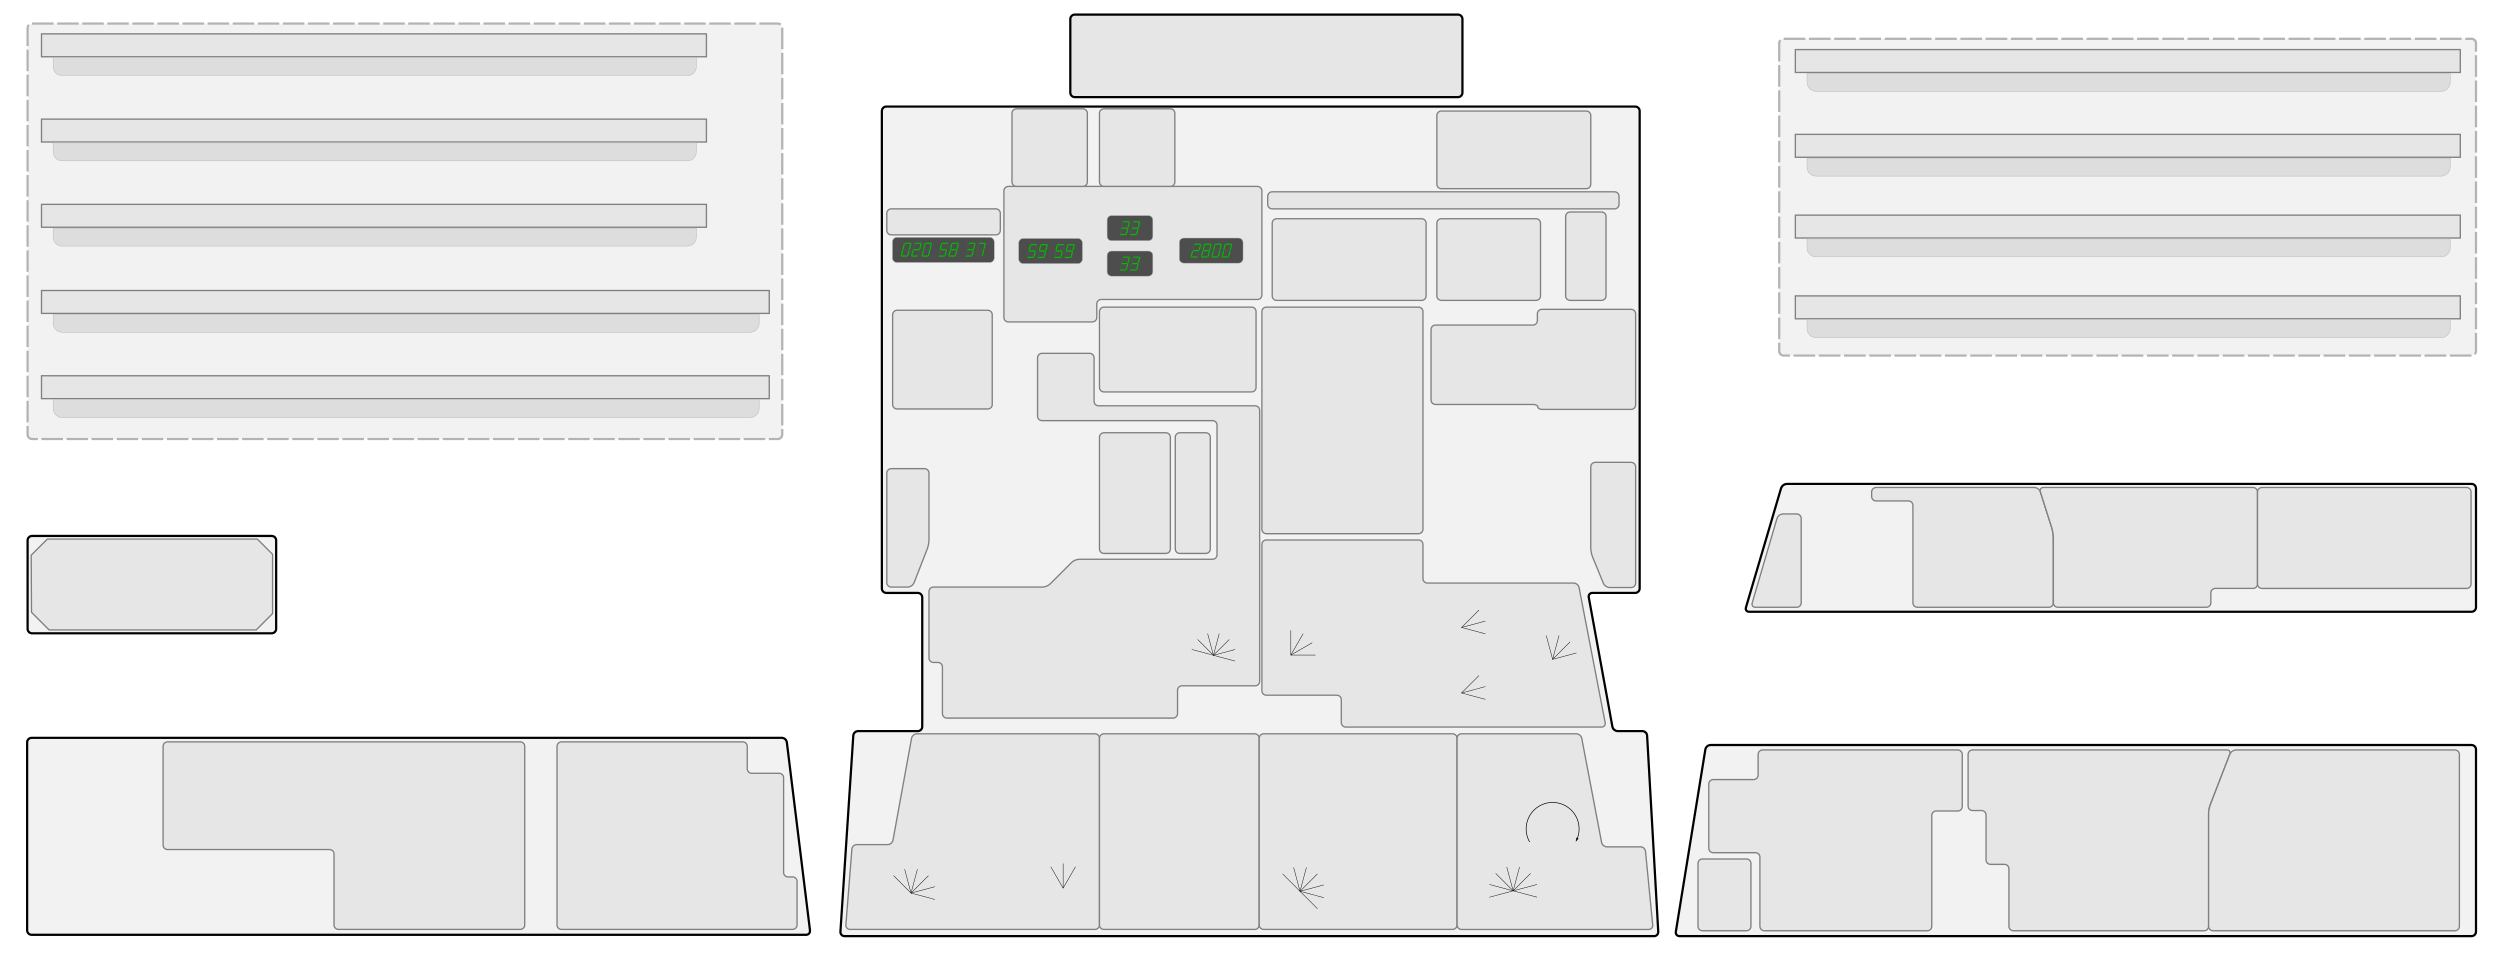
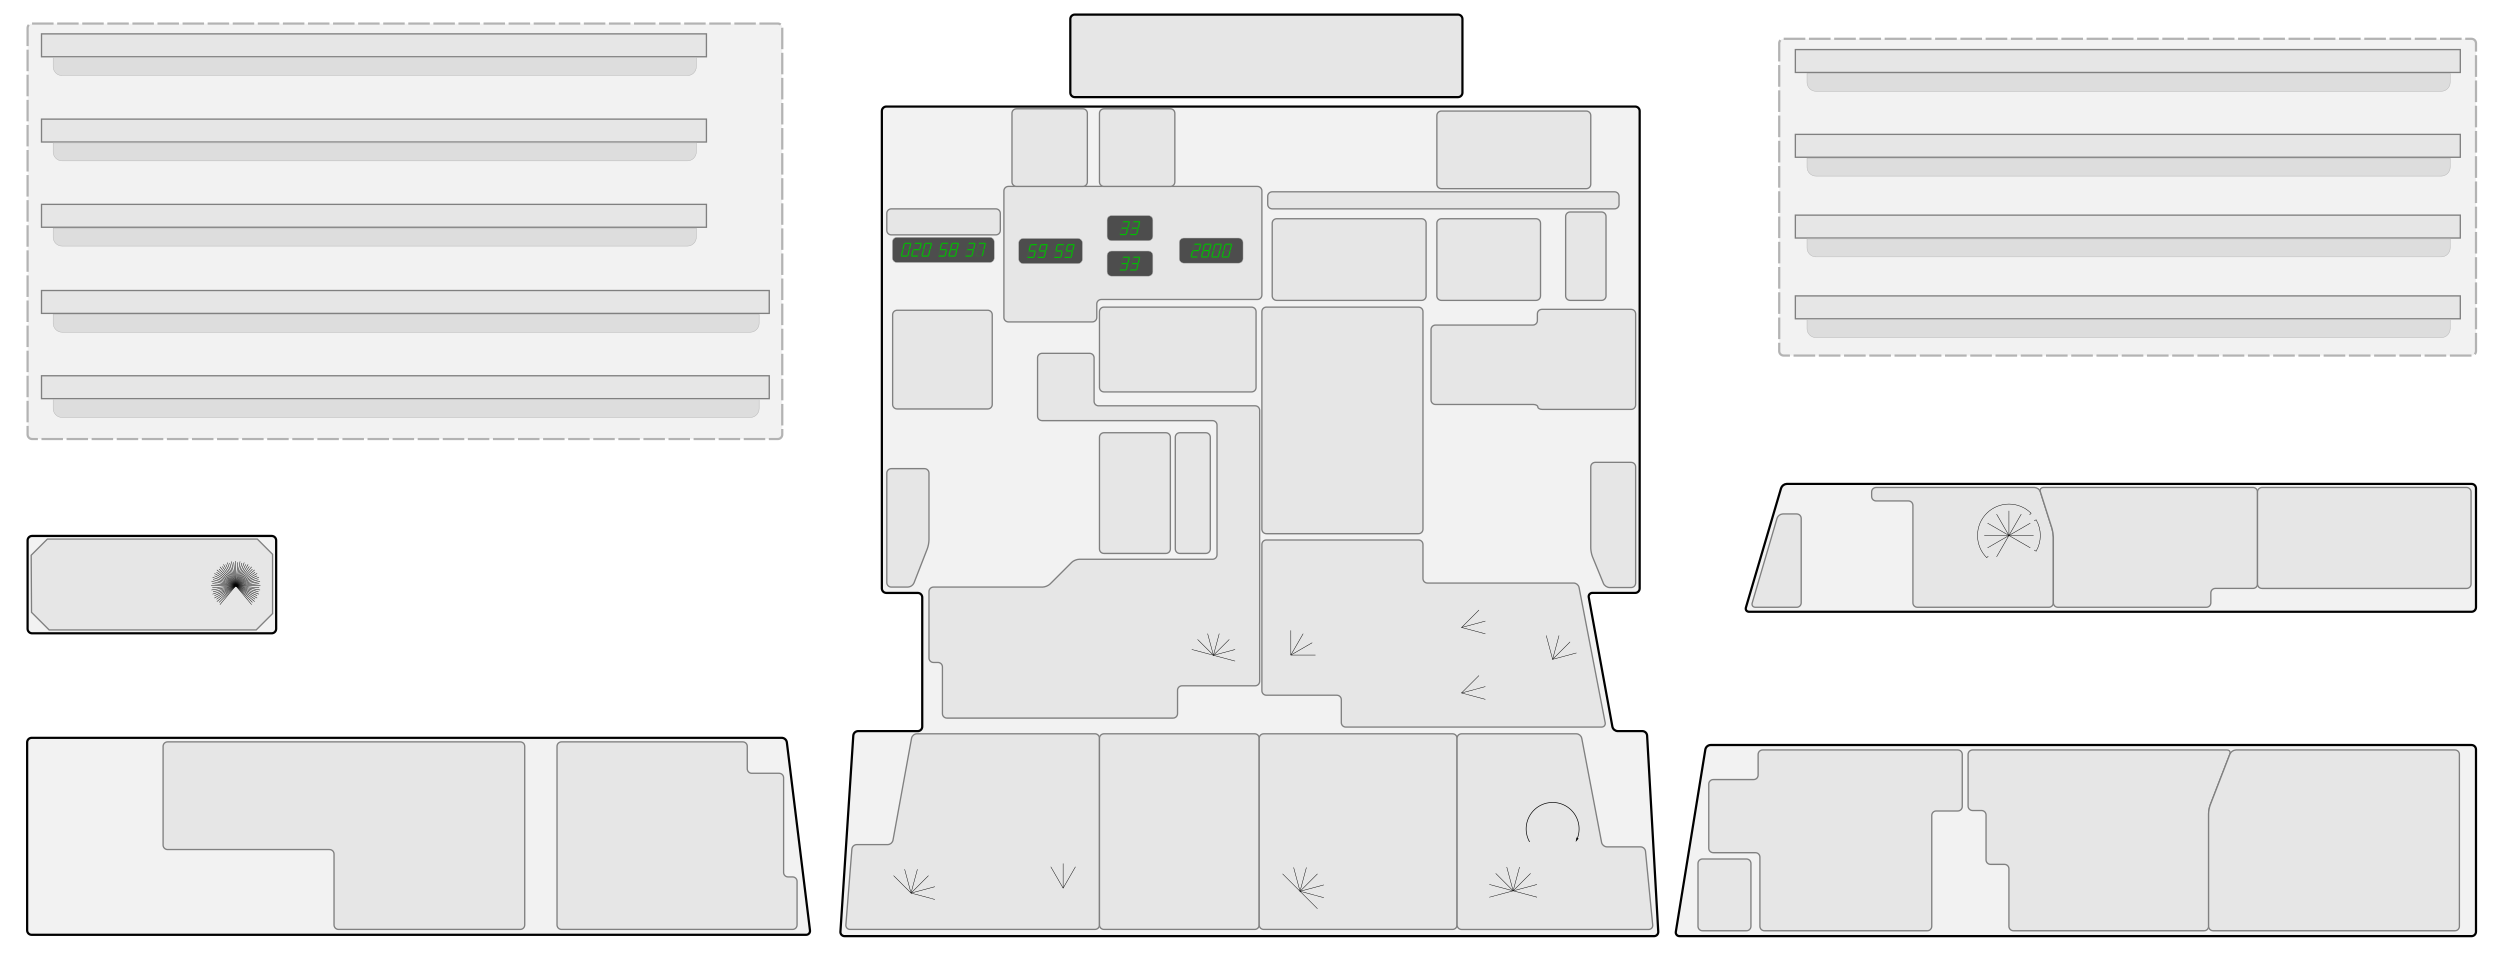
<svg xmlns="http://www.w3.org/2000/svg" viewBox="0 0 5572 2144">
  <defs>
    <style>.cls-1{fill:#f2f2f2;}.cls-10,.cls-11,.cls-12,.cls-2,.cls-3,.cls-5,.cls-7{fill:none;}.cls-10,.cls-2,.cls-3,.cls-8{stroke:#b3b3b3;}.cls-10,.cls-11,.cls-12,.cls-2,.cls-3,.cls-5,.cls-6,.cls-7,.cls-8{stroke-miterlimit:10;}.cls-2,.cls-3,.cls-5{stroke-width:5px;}.cls-2{stroke-dasharray:47.91 7.99;}.cls-3{stroke-dasharray:48.22 8.04;}.cls-4,.cls-6{fill:#e6e6e6;}.cls-11,.cls-12,.cls-5{stroke:#000;}.cls-6,.cls-7{stroke:gray;stroke-width:3px;}.cls-8{fill:#ddd;}.cls-9{fill:#4d4d4d;}.cls-12{stroke-width:1.5px;}.cls-13,.cls-14{fill:#00bf00;}.cls-13{opacity:0.15;}</style>
  </defs>
  <g id="main_panels" data-name="main panels">
    <rect class="cls-1" x="61.5" y="52.5" width="1682" height="926" rx="10" ry="10" />
    <rect class="cls-2" x="61.5" y="52.5" width="1682" height="926" rx="10" ry="10" />
    <rect class="cls-1" x="3965.5" y="86.5" width="1553" height="706" rx="10" ry="10" />
    <rect class="cls-3" x="3965.5" y="86.5" width="1553" height="706" rx="10" ry="10" />
    <rect class="cls-4" x="2385.5" y="32.5" width="874" height="184" rx="10" ry="10" />
    <rect class="cls-5" x="2385.5" y="32.5" width="874" height="184" rx="10" ry="10" />
    <path class="cls-1" d="M3671.07,1639.48a10.74,10.74,0,0,0-10.57-10h-55a12.48,12.48,0,0,1-11.8-9.84l-52.65-288.33a8.06,8.06,0,0,1,8.2-9.84h95.24a10,10,0,0,0,10-10V247.5a10,10,0,0,0-10-10h-1669a10,10,0,0,0-10,10v1064a10,10,0,0,0,10,10h70a10,10,0,0,1,10,10v288a10,10,0,0,1-10,10h-133a10.86,10.86,0,0,0-10.66,10l-28.69,437a9.26,9.26,0,0,0,9.34,10h1804a9.36,9.36,0,0,0,9.43-10Z" />
    <path class="cls-5" d="M3671.07,1639.48a10.74,10.74,0,0,0-10.57-10h-55a12.48,12.48,0,0,1-11.8-9.84l-52.65-288.33a8.06,8.06,0,0,1,8.2-9.84h95.24a10,10,0,0,0,10-10V247.5a10,10,0,0,0-10-10h-1669a10,10,0,0,0-10,10v1064a10,10,0,0,0,10,10h70a10,10,0,0,1,10,10v288a10,10,0,0,1-10,10h-133a10.86,10.86,0,0,0-10.66,10l-28.69,437a9.26,9.26,0,0,0,9.34,10h1804a9.36,9.36,0,0,0,9.43-10Z" />
    <path class="cls-1" d="M3891.33,1353.91c-1.55,5.28,1.67,9.59,7.17,9.59h1610a10,10,0,0,0,10-10v-265a10,10,0,0,0-10-10h-1526a14.22,14.22,0,0,0-12.83,9.59Z" />
    <path class="cls-5" d="M3891.33,1353.91c-1.55,5.28,1.67,9.59,7.17,9.59h1610a10,10,0,0,0,10-10v-265a10,10,0,0,0-10-10h-1526a14.22,14.22,0,0,0-12.83,9.59Z" />
    <path class="cls-1" d="M3735.1,2076.63a8.26,8.26,0,0,0,8.4,9.87h1765a10,10,0,0,0,10-10v-406a10,10,0,0,0-10-10h-1696a12.18,12.18,0,0,0-11.6,9.87Z" />
    <path class="cls-5" d="M3735.1,2076.63a8.26,8.26,0,0,0,8.4,9.87h1765a10,10,0,0,0,10-10v-406a10,10,0,0,0-10-10h-1696a12.18,12.18,0,0,0-11.6,9.87Z" />
    <path class="cls-1" d="M70.5,1644.5a10,10,0,0,0-10,10v419a10,10,0,0,0,10,10h1726a8.65,8.65,0,0,0,8.78-9.93l-51.56-419.15a11.63,11.63,0,0,0-11.22-9.93Z" />
    <path class="cls-5" d="M70.5,1644.5a10,10,0,0,0-10,10v419a10,10,0,0,0,10,10h1726a8.65,8.65,0,0,0,8.78-9.93l-51.56-419.15a11.63,11.63,0,0,0-11.22-9.93Z" />
    <rect class="cls-1" x="61.5" y="1194.5" width="554" height="217" rx="10" ry="10" />
    <rect class="cls-5" x="61.5" y="1194.5" width="554" height="217" rx="10" ry="10" />
  </g>
  <g id="subpanels">
    <rect class="cls-6" x="92.5" y="75.5" width="1482" height="51" />
    <rect class="cls-6" x="92.5" y="265.5" width="1482" height="51" />
    <rect class="cls-6" x="92.5" y="455.5" width="1482" height="51" />
    <rect class="cls-6" x="92.5" y="647.5" width="1622" height="51" />
    <rect class="cls-6" x="92.5" y="837.5" width="1622" height="51" />
    <rect class="cls-6" x="4001.5" y="110.5" width="1482" height="51" />
    <rect class="cls-6" x="4001.5" y="299.5" width="1482" height="51" />
    <path class="cls-4" d="M2247.5,415.5a10,10,0,0,0-10,10v282a10,10,0,0,0,10,10h187a10,10,0,0,0,10-10v-30a10,10,0,0,1,10-10h348a10,10,0,0,0,10-10v-232a10,10,0,0,0-10-10Z" />
    <path class="cls-7" d="M2247.5,415.5a10,10,0,0,0-10,10v282a10,10,0,0,0,10,10h187a10,10,0,0,0,10-10v-30a10,10,0,0,1,10-10h348a10,10,0,0,0,10-10v-232a10,10,0,0,0-10-10Z" />
    <rect class="cls-4" x="1976.5" y="465.5" width="253" height="58" rx="10" ry="10" />
    <rect class="cls-7" x="1976.5" y="465.5" width="253" height="58" rx="10" ry="10" />
    <rect class="cls-4" x="1989.5" y="691.5" width="222" height="220" rx="10" ry="10" />
    <rect class="cls-7" x="1989.5" y="691.5" width="222" height="220" rx="10" ry="10" />
    <rect class="cls-4" x="2450.5" y="242.5" width="168" height="173" rx="10" ry="10" />
    <rect class="cls-7" x="2450.5" y="242.5" width="168" height="173" rx="10" ry="10" />
    <path class="cls-4" d="M1976.5,1054.5a10,10,0,0,1,10-10h74a10,10,0,0,1,10,10v149a63.79,63.79,0,0,1-3.63,19.32l-29.74,76.36a15.8,15.8,0,0,1-13.63,9.32h-37a10,10,0,0,1-10-10Z" />
    <path class="cls-7" d="M1976.5,1054.5a10,10,0,0,1,10-10h74a10,10,0,0,1,10,10v149a63.79,63.79,0,0,1-3.63,19.32l-29.74,76.36a15.8,15.8,0,0,1-13.63,9.32h-37a10,10,0,0,1-10-10Z" />
    <rect class="cls-4" x="2450.5" y="684.5" width="349" height="189" rx="10" ry="10" />
    <rect class="cls-7" x="2450.5" y="684.5" width="349" height="189" rx="10" ry="10" />
    <rect class="cls-4" x="3202.5" y="247.5" width="343" height="173" rx="10" ry="10" />
    <rect class="cls-7" x="3202.5" y="247.5" width="343" height="173" rx="10" ry="10" />
    <rect class="cls-4" x="2835.5" y="487.5" width="343" height="182" rx="10" ry="10" />
    <rect class="cls-7" x="2835.5" y="487.5" width="343" height="182" rx="10" ry="10" />
    <rect class="cls-4" x="3202.5" y="487.5" width="231" height="182" rx="10" ry="10" />
    <rect class="cls-7" x="3202.5" y="487.5" width="231" height="182" rx="10" ry="10" />
    <rect class="cls-4" x="3489.5" y="472.5" width="90" height="197" rx="10" ry="10" />
    <rect class="cls-7" x="3489.5" y="472.5" width="90" height="197" rx="10" ry="10" />
    <rect class="cls-4" x="2825.5" y="427.5" width="783" height="38" rx="10" ry="10" />
    <rect class="cls-7" x="2825.5" y="427.5" width="783" height="38" rx="10" ry="10" />
    <path class="cls-4" d="M3189.5,734.5a10,10,0,0,1,10-10h217a10,10,0,0,0,10-10v-15a10,10,0,0,1,10-10h199a10,10,0,0,1,10,10v203a10,10,0,0,1-10,10h-198c-5.5,0-10-2.48-10-5.5s-4.5-5.5-10-5.5h-218a10,10,0,0,1-10-10Z" />
    <path class="cls-7" d="M3189.5,734.5a10,10,0,0,1,10-10h217a10,10,0,0,0,10-10v-15a10,10,0,0,1,10-10h199a10,10,0,0,1,10,10v203a10,10,0,0,1-10,10h-198c-5.5,0-10-2.48-10-5.5s-4.5-5.5-10-5.5h-218a10,10,0,0,1-10-10Z" />
    <path class="cls-4" d="M3545.5,1040.5a10,10,0,0,1,10-10h80a10,10,0,0,1,10,10v259a10,10,0,0,1-10,10h-48c-5.5,0-11.71-4.16-13.8-9.25l-24.41-59.5a60.72,60.72,0,0,1-3.8-19.25Z" />
    <path class="cls-7" d="M3545.5,1040.5a10,10,0,0,1,10-10h80a10,10,0,0,1,10,10v259a10,10,0,0,1-10,10h-48c-5.5,0-11.71-4.16-13.8-9.25l-24.41-59.5a60.72,60.72,0,0,1-3.8-19.25Z" />
    <rect class="cls-4" x="2812.5" y="684.5" width="359" height="505" rx="10" ry="10" />
    <rect class="cls-7" x="2812.5" y="684.5" width="359" height="505" rx="10" ry="10" />
    <rect class="cls-4" x="2450.5" y="964.5" width="158" height="269" rx="10" ry="10" />
    <rect class="cls-7" x="2450.5" y="964.5" width="158" height="269" rx="10" ry="10" />
    <rect class="cls-4" x="2619.5" y="964.5" width="78" height="269" rx="10" ry="10" />
    <rect class="cls-7" x="2619.5" y="964.5" width="78" height="269" rx="10" ry="10" />
    <path class="cls-4" d="M2312.5,797.5a10,10,0,0,1,10-10h106a10,10,0,0,1,10,10v97a10,10,0,0,0,10,10h349a10,10,0,0,1,10,10v604a10,10,0,0,1-10,10h-163a10,10,0,0,0-10,10v52a10,10,0,0,1-10,10h-504a10,10,0,0,1-10-10v-104a10,10,0,0,0-10-10h-10a10,10,0,0,1-10-10v-148a10,10,0,0,1,10-10h243c5.5,0,13.18-3.18,17.07-7.07l47.86-47.86c3.89-3.89,11.57-7.07,17.07-7.07h297a10,10,0,0,0,10-10v-289a10,10,0,0,0-10-10h-380a10,10,0,0,1-10-10Z" />
    <path class="cls-7" d="M2312.5,797.5a10,10,0,0,1,10-10h106a10,10,0,0,1,10,10v97a10,10,0,0,0,10,10h349a10,10,0,0,1,10,10v604a10,10,0,0,1-10,10h-163a10,10,0,0,0-10,10v52a10,10,0,0,1-10,10h-504a10,10,0,0,1-10-10v-104a10,10,0,0,0-10-10h-10a10,10,0,0,1-10-10v-148a10,10,0,0,1,10-10h243c5.5,0,13.18-3.18,17.07-7.07l47.86-47.86c3.89-3.89,11.57-7.07,17.07-7.07h297a10,10,0,0,0,10-10v-289a10,10,0,0,0-10-10h-380a10,10,0,0,1-10-10Z" />
    <path class="cls-4" d="M2812.5,1213.5a10,10,0,0,1,10-10h339a10,10,0,0,1,10,10v76a10,10,0,0,0,10,10h326a12.64,12.64,0,0,1,11.9,9.82l58.21,301.36a8,8,0,0,1-8.1,9.82h-570a10,10,0,0,1-10-10v-51a10,10,0,0,0-10-10h-157a10,10,0,0,1-10-10Z" />
    <path class="cls-7" d="M2812.5,1213.5a10,10,0,0,1,10-10h339a10,10,0,0,1,10,10v76a10,10,0,0,0,10,10h326a12.64,12.64,0,0,1,11.9,9.82l58.21,301.36a8,8,0,0,1-8.1,9.82h-570a10,10,0,0,1-10-10v-51a10,10,0,0,0-10-10h-157a10,10,0,0,1-10-10Z" />
    <path class="cls-4" d="M1898.71,1892.47a11,11,0,0,1,10.79-10h69a12.48,12.48,0,0,0,11.79-9.84l41.42-227.32a12.48,12.48,0,0,1,11.79-9.84h397a10,10,0,0,1,10,10v416a10,10,0,0,1-10,10h-546a9.11,9.11,0,0,1-9.21-10Z" />
    <path class="cls-7" d="M1898.71,1892.47a11,11,0,0,1,10.79-10h69a12.48,12.48,0,0,0,11.79-9.84l41.42-227.32a12.48,12.48,0,0,1,11.79-9.84h397a10,10,0,0,1,10,10v416a10,10,0,0,1-10,10h-546a9.11,9.11,0,0,1-9.21-10Z" />
    <rect class="cls-4" x="2450.5" y="1635.5" width="356" height="436" rx="10" ry="10" />
    <rect class="cls-7" x="2450.5" y="1635.5" width="356" height="436" rx="10" ry="10" />
    <rect class="cls-4" x="2806.5" y="1635.5" width="441" height="436" rx="10" ry="10" />
    <rect class="cls-7" x="2806.5" y="1635.5" width="441" height="436" rx="10" ry="10" />
    <path class="cls-4" d="M3247.5,1645.5a10,10,0,0,1,10-10h256a12.6,12.6,0,0,1,11.87,9.82l44.26,232.35a12.6,12.6,0,0,0,11.87,9.82h75a11.29,11.29,0,0,1,11,10l16.05,164.1a8.91,8.91,0,0,1-9,10h-417a10,10,0,0,1-10-10Z" />
    <path class="cls-7" d="M3247.5,1645.5a10,10,0,0,1,10-10h256a12.6,12.6,0,0,1,11.87,9.82l44.26,232.35a12.6,12.6,0,0,0,11.87,9.82h75a11.29,11.29,0,0,1,11,10l16.05,164.1a8.91,8.91,0,0,1-9,10h-417a10,10,0,0,1-10-10Z" />
    <path class="cls-4" d="M363.5,1663.5a10,10,0,0,1,10-10h786a10,10,0,0,1,10,10v398a10,10,0,0,1-10,10h-405a10,10,0,0,1-10-10v-158a10,10,0,0,0-10-10h-361a10,10,0,0,1-10-10Z" />
    <path class="cls-7" d="M363.5,1663.5a10,10,0,0,1,10-10h786a10,10,0,0,1,10,10v398a10,10,0,0,1-10,10h-405a10,10,0,0,1-10-10v-158a10,10,0,0,0-10-10h-361a10,10,0,0,1-10-10Z" />
    <path class="cls-4" d="M1241.5,1663.5a10,10,0,0,1,10-10h404a10,10,0,0,1,10,10v50a10,10,0,0,0,10,10h61a10,10,0,0,1,10,10v211a10,10,0,0,0,10,10h10a10,10,0,0,1,10,10v97a10,10,0,0,1-10,10h-515a10,10,0,0,1-10-10Z" />
    <path class="cls-7" d="M1241.5,1663.5a10,10,0,0,1,10-10h404a10,10,0,0,1,10,10v50a10,10,0,0,0,10,10h61a10,10,0,0,1,10,10v211a10,10,0,0,0,10,10h10a10,10,0,0,1,10,10v97a10,10,0,0,1-10,10h-515a10,10,0,0,1-10-10Z" />
    <polygon class="cls-6" points="69.5 1237.5 105.5 1201.5 573.5 1201.5 607.5 1235.5 607.5 1367.5 571 1404 109.5 1404 70.25 1364.75 69.5 1237.5" />
    <path class="cls-4" d="M3905.31,1343.9c-1.55,5.28,1.69,9.6,7.19,9.6h92a10,10,0,0,0,10-10v-188a10,10,0,0,0-10-10h-31a14.19,14.19,0,0,0-12.81,9.6Z" />
    <path class="cls-7" d="M3905.31,1343.9c-1.55,5.28,1.69,9.6,7.19,9.6h92a10,10,0,0,0,10-10v-188a10,10,0,0,0-10-10h-31a14.19,14.19,0,0,0-12.81,9.6Z" />
    <path class="cls-4" d="M4171.5,1096.5a10,10,0,0,1,10-10h353a14.58,14.58,0,0,1,13,9.53l26,81.93a77.78,77.78,0,0,1,3,19.53v146a10,10,0,0,1-10,10h-293a10,10,0,0,1-10-10v-217a10,10,0,0,0-10-10h-72a10,10,0,0,1-10-10Z" />
    <path class="cls-7" d="M4171.5,1096.5a10,10,0,0,1,10-10h353a14.58,14.58,0,0,1,13,9.53l26,81.93a77.78,77.78,0,0,1,3,19.53v146a10,10,0,0,1-10,10h-293a10,10,0,0,1-10-10v-217a10,10,0,0,0-10-10h-72a10,10,0,0,1-10-10Z" />
    <path class="cls-4" d="M4547.52,1096c-1.66-5.24,1.48-9.53,7-9.53h467a10,10,0,0,1,10,10v205a10,10,0,0,1-10,10h-84a10,10,0,0,0-10,10v22a10,10,0,0,1-10,10h-331a10,10,0,0,1-10-10v-146a77.78,77.78,0,0,0-3-19.53Z" />
    <path class="cls-7" d="M4547.52,1096c-1.66-5.24,1.48-9.53,7-9.53h467a10,10,0,0,1,10,10v205a10,10,0,0,1-10,10h-84a10,10,0,0,0-10,10v22a10,10,0,0,1-10,10h-331a10,10,0,0,1-10-10v-146a77.78,77.78,0,0,0-3-19.53Z" />
    <rect class="cls-4" x="5031.5" y="1086.5" width="476" height="225" rx="10" ry="10" />
    <rect class="cls-7" x="5031.5" y="1086.5" width="476" height="225" rx="10" ry="10" />
    <rect class="cls-4" x="3784.5" y="1914.5" width="118" height="160" rx="10" ry="10" />
    <rect class="cls-7" x="3784.5" y="1914.5" width="118" height="160" rx="10" ry="10" />
    <path class="cls-4" d="M3808.5,1747.5a10,10,0,0,1,10-10h90a10,10,0,0,0,10-10v-46a10,10,0,0,1,10-10h435a10,10,0,0,1,10,10v116a10,10,0,0,1-10,10h-48a10,10,0,0,0-10,10v247a10,10,0,0,1-10,10h-363a10,10,0,0,1-10-10v-154a10,10,0,0,0-10-10h-94a10,10,0,0,1-10-10Z" />
    <path class="cls-7" d="M3808.5,1747.5a10,10,0,0,1,10-10h90a10,10,0,0,0,10-10v-46a10,10,0,0,1,10-10h435a10,10,0,0,1,10,10v116a10,10,0,0,1-10,10h-48a10,10,0,0,0-10,10v247a10,10,0,0,1-10,10h-363a10,10,0,0,1-10-10v-154a10,10,0,0,0-10-10h-94a10,10,0,0,1-10-10Z" />
    <path class="cls-4" d="M4477.5,1966.41V1936.5a10,10,0,0,0-10-10h-31a10,10,0,0,1-10-10v-100a10,10,0,0,0-10-10h-20a10,10,0,0,1-10-10v-115a10,10,0,0,1,10-10h567c5.5,0,8.38,4.2,6.4,9.33l-43.79,113.34a64.28,64.28,0,0,0-3.6,19.33v251a10,10,0,0,1-10,10h-425a10,10,0,0,1-10-10Z" />
    <path class="cls-7" d="M4477.5,1966.41V1936.5a10,10,0,0,0-10-10h-31a10,10,0,0,1-10-10v-100a10,10,0,0,0-10-10h-20a10,10,0,0,1-10-10v-115a10,10,0,0,1,10-10h567c5.5,0,8.38,4.2,6.4,9.33l-43.79,113.34a64.28,64.28,0,0,0-3.6,19.33v251a10,10,0,0,1-10,10h-425a10,10,0,0,1-10-10Z" />
    <path class="cls-4" d="M4983.5,1671.5a15.75,15.75,0,0,0-13.6,9.33l-43.79,113.34a64.28,64.28,0,0,0-3.6,19.33v251a10,10,0,0,0,10,10h539a10,10,0,0,0,10-10v-383a10,10,0,0,0-10-10Z" />
    <path class="cls-7" d="M4983.5,1671.5a15.75,15.75,0,0,0-13.6,9.33l-43.79,113.34a64.28,64.28,0,0,0-3.6,19.33v251a10,10,0,0,0,10,10h539a10,10,0,0,0,10-10v-383a10,10,0,0,0-10-10Z" />
    <rect class="cls-4" x="2255.5" y="242.5" width="168" height="173" rx="10" ry="10" />
    <rect class="cls-7" x="2255.5" y="242.5" width="168" height="173" rx="10" ry="10" />
  </g>
  <g id="panels">
    <path class="cls-8" d="M118.5,148.5v-20H1552v20h0a20.06,20.06,0,0,1-20,20H138.5a20.06,20.06,0,0,1-20-20Z" />
    <path class="cls-8" d="M118.5,338.5v-20H1552v20h0a20.06,20.06,0,0,1-20,20H138.5a20.06,20.06,0,0,1-20-20Z" />
    <path class="cls-8" d="M118.5,528.5v-20H1552v20h0a20.06,20.06,0,0,1-20,20H138.5a20.06,20.06,0,0,1-20-20Z" />
    <path class="cls-8" d="M118.5,720.5v-20H1692v20h0a20.06,20.06,0,0,1-20,20H138.5a20.06,20.06,0,0,1-20-20Z" />
    <path class="cls-8" d="M118.5,910.5v-20H1692v20h0a20.06,20.06,0,0,1-20,20H138.5a20.06,20.06,0,0,1-20-20Z" />
    <path class="cls-8" d="M4027.5,183.5v-20H5461v20h0a20.06,20.06,0,0,1-20,20H4047.5a20.06,20.06,0,0,1-20-20Z" />
    <path class="cls-8" d="M4027.5,372.5v-20H5461v20h0a20.06,20.06,0,0,1-20,20H4047.5a20.06,20.06,0,0,1-20-20Z" />
    <rect class="cls-6" x="4001.5" y="479.5" width="1482" height="51" />
    <path class="cls-8" d="M4027.5,552.5v-20H5461v20h0a20.06,20.06,0,0,1-20,20H4047.5a20.06,20.06,0,0,1-20-20Z" />
    <rect class="cls-6" x="4001.5" y="659.5" width="1482" height="51" />
    <path class="cls-8" d="M4027.5,732.5v-20H5461v20h0a20.06,20.06,0,0,1-20,20H4047.5a20.06,20.06,0,0,1-20-20Z" />
    <rect class="cls-9" x="1989" y="529" width="227" height="56" rx="10" ry="10" />
    <rect class="cls-10" x="1989" y="529" width="227" height="56" rx="10" ry="10" />
    <rect class="cls-9" x="2270.5" y="531.5" width="142" height="56" rx="10" ry="10" />
    <rect class="cls-10" x="2270.5" y="531.5" width="142" height="56" rx="10" ry="10" />
    <rect class="cls-9" x="2628.5" y="530.5" width="142" height="56" rx="10" ry="10" />
    <rect class="cls-10" x="2628.5" y="530.5" width="142" height="56" rx="10" ry="10" />
    <rect class="cls-9" x="2467.5" y="480.5" width="102" height="56" rx="10" ry="10" />
    <rect class="cls-10" x="2467.5" y="480.5" width="102" height="56" rx="10" ry="10" />
    <rect class="cls-9" x="2467.5" y="559.5" width="102" height="56" rx="10" ry="10" />
    <rect class="cls-10" x="2467.5" y="559.5" width="102" height="56" rx="10" ry="10" />
  </g>
  <g id="details">
    <line class="cls-11" x1="2656.2" y1="1447.56" x2="2752.8" y2="1473.44" />
    <line class="cls-11" x1="2704.5" y1="1460.5" x2="2752.8" y2="1447.56" />
    <line class="cls-11" x1="2704.5" y1="1460.5" x2="2739.86" y2="1425.14" />
    <line class="cls-11" x1="2704.5" y1="1460.5" x2="2717.44" y2="1412.2" />
    <line class="cls-11" x1="2704.5" y1="1460.5" x2="2691.56" y2="1412.2" />
    <line class="cls-11" x1="2704.5" y1="1460.5" x2="2669.14" y2="1425.14" />
    <line class="cls-11" x1="2877" y1="1460" x2="2932" y2="1460" />
    <line class="cls-11" x1="2877" y1="1460" x2="2924.63" y2="1432.5" />
    <line class="cls-11" x1="2877" y1="1460" x2="2904.5" y2="1412.37" />
    <line class="cls-11" x1="2877" y1="1460" x2="2877" y2="1405" />
    <line class="cls-11" x1="3257.5" y1="1398.5" x2="3310.63" y2="1384.26" />
    <line class="cls-11" x1="3257.5" y1="1398.5" x2="3296.39" y2="1359.61" />
    <line class="cls-11" x1="3257.5" y1="1398.5" x2="3310.63" y2="1412.74" />
    <line class="cls-11" x1="3257.5" y1="1544.5" x2="3310.63" y2="1530.26" />
    <line class="cls-11" x1="3257.5" y1="1544.5" x2="3296.39" y2="1505.61" />
    <line class="cls-11" x1="3257.5" y1="1544.5" x2="3310.63" y2="1558.74" />
    <line class="cls-11" x1="3460.5" y1="1469.5" x2="3513.63" y2="1455.26" />
    <line class="cls-11" x1="3460.5" y1="1469.5" x2="3499.39" y2="1430.61" />
    <line class="cls-11" x1="3460.5" y1="1469.5" x2="3474.74" y2="1416.37" />
    <line class="cls-11" x1="3460.5" y1="1469.5" x2="3446.26" y2="1416.37" />
    <line class="cls-11" x1="2030.5" y1="1990.5" x2="2083.63" y2="2004.74" />
    <line class="cls-11" x1="2030.5" y1="1990.5" x2="2083.63" y2="1976.26" />
    <line class="cls-11" x1="2030.5" y1="1990.5" x2="2069.39" y2="1951.61" />
    <line class="cls-11" x1="2030.5" y1="1990.5" x2="2044.74" y2="1937.37" />
    <line class="cls-11" x1="2030.5" y1="1990.5" x2="2016.26" y2="1937.37" />
    <line class="cls-11" x1="2030.5" y1="1990.5" x2="1991.61" y2="1951.61" />
    <line class="cls-11" x1="2369.5" y1="1979.5" x2="2369.5" y2="1924.5" />
    <line class="cls-11" x1="2369.5" y1="1979.5" x2="2342" y2="1931.87" />
    <line class="cls-11" x1="2369.5" y1="1979.5" x2="2397" y2="1931.87" />
    <line class="cls-11" x1="2897.5" y1="1986.5" x2="2936.39" y2="1947.61" />
    <line class="cls-11" x1="2936.39" y1="2025.39" x2="2858.61" y2="1947.61" />
    <line class="cls-11" x1="2950.63" y1="2000.74" x2="2897.5" y2="1986.5" />
    <line class="cls-11" x1="2950.63" y1="1972.26" x2="2897.5" y2="1986.5" />
    <line class="cls-11" x1="2911.74" y1="1933.37" x2="2897.5" y2="1986.5" />
    <line class="cls-11" x1="2883.26" y1="1933.37" x2="2897.5" y2="1986.5" />
    <line class="cls-11" x1="3319.37" y1="1971.26" x2="3425.63" y2="1999.74" />
    <line class="cls-11" x1="3319.37" y1="1999.74" x2="3425.63" y2="1971.26" />
    <line class="cls-11" x1="3372.5" y1="1985.5" x2="3411.39" y2="1946.61" />
    <line class="cls-11" x1="3372.5" y1="1985.5" x2="3386.74" y2="1932.37" />
    <line class="cls-11" x1="3372.5" y1="1985.5" x2="3358.26" y2="1932.37" />
    <line class="cls-11" x1="3372.5" y1="1985.5" x2="3333.61" y2="1946.61" />
    <path class="cls-12" d="M3515.32,1869.31a59,59,0,1,0-106.2,7.19" />
    <polygon points="3518.38 1868.77 3511.88 1876.5 3513.64 1866.55 3518.38 1868.77" />
+     <line class="cls-11" x1="470.5" y1="1305.5" x2="580.5" y2="1305.5" />
+     <line class="cls-11" x1="471.34" y1="1315.05" x2="579.66" y2="1295.95" />
+     <line class="cls-11" x1="473.82" y1="1324.31" x2="577.18" y2="1286.69" />
+     <line class="cls-11" x1="477.87" y1="1333" x2="573.13" y2="1278" />
+     <line class="cls-11" x1="483.37" y1="1340.85" x2="567.63" y2="1270.15" />
+     <line class="cls-11" x1="490.15" y1="1347.63" x2="560.85" y2="1263.37" />
+     <line class="cls-11" x1="525.54" y1="1305.43" x2="553" y2="1257.87" />
+     <line class="cls-11" x1="525.53" y1="1305.42" x2="544.31" y2="1253.82" />
+     <line class="cls-11" x1="525.51" y1="1305.42" x2="535.05" y2="1251.34" />
+     <line class="cls-11" x1="525.5" y1="1305.43" x2="525.5" y2="1250.5" />
+     <line class="cls-11" x1="525.49" y1="1305.44" x2="515.95" y2="1251.34" />
+     <line class="cls-11" x1="525.48" y1="1305.45" x2="506.69" y2="1253.82" />
+     <line class="cls-11" x1="525.48" y1="1305.46" x2="498" y2="1257.87" />
+     <line class="cls-11" x1="560.85" y1="1347.63" x2="490.15" y2="1263.37" />
+     <line class="cls-11" x1="567.63" y1="1340.85" x2="483.37" y2="1270.15" />
+     <line class="cls-11" x1="573.13" y1="1333" x2="477.87" y2="1278" />
+     <line class="cls-11" x1="577.18" y1="1324.31" x2="473.82" y2="1286.69" />
+     <line class="cls-11" x1="579.66" y1="1315.05" x2="471.34" y2="1295.95" />
+     <line class="cls-11" x1="473.2" y1="1310.08" x2="577.8" y2="1300.92" />
+     <line class="cls-11" x1="474.79" y1="1319.09" x2="576.21" y2="1291.91" />
+     <line class="cls-11" x1="477.92" y1="1327.69" x2="573.08" y2="1283.31" />
+     <line class="cls-11" x1="482.49" y1="1335.61" x2="568.51" y2="1275.39" />
+     <line class="cls-11" x1="488.38" y1="1342.62" x2="562.62" y2="1268.38" />
+     <line class="cls-11" x1="525.55" y1="1305.43" x2="555.61" y2="1262.49" />
+     <line class="cls-11" x1="525.53" y1="1305.43" x2="547.69" y2="1257.92" />
+     <line class="cls-11" x1="525.52" y1="1305.42" x2="539.09" y2="1254.79" />
+     <line class="cls-11" x1="525.51" y1="1305.43" x2="530.08" y2="1253.2" />
+     <line class="cls-11" x1="525.49" y1="1305.43" x2="520.92" y2="1253.2" />
+     <line class="cls-11" x1="525.49" y1="1305.44" x2="511.91" y2="1254.79" />
+     <line class="cls-11" x1="525.48" y1="1305.46" x2="503.31" y2="1257.92" />
+     <line class="cls-11" x1="525.48" y1="1305.47" x2="495.39" y2="1262.49" />
+     <line class="cls-11" x1="562.62" y1="1342.62" x2="488.38" y2="1268.38" />
+     <line class="cls-11" x1="568.51" y1="1335.61" x2="482.49" y2="1275.39" />
+     <line class="cls-11" x1="573.08" y1="1327.69" x2="477.92" y2="1283.31" />
+     <line class="cls-11" x1="576.21" y1="1319.09" x2="474.79" y2="1291.91" />
+     <line class="cls-11" x1="577.8" y1="1310.08" x2="473.2" y2="1300.92" />
+     <path class="cls-11" d="M4428,1243l3.5-3.5-3.5,3.5a70,70,0,1,1,99-99l-3.54,3.53L4527,1144" />
+     <line class="cls-11" x1="4422.5" y1="1193.5" x2="4532.5" y2="1193.5" />
+     <line class="cls-11" x1="4429.87" y1="1221" x2="4525.13" y2="1166" />
+     <line class="cls-11" x1="4477.5" y1="1193.5" x2="4477.5" y2="1138.5" />
+     <line class="cls-11" x1="4477.5" y1="1193.5" x2="4450" y2="1145.87" />
+     <line class="cls-11" x1="4525.13" y1="1221" x2="4429.87" y2="1166" />
+     <path class="cls-11" d="M4538.13,1158.5l-4.33,2.5,4.33-2.5a70.09,70.09,0,0,1,0,70l-4.33-2.5" />
+     <line class="cls-11" x1="4450" y1="1241.13" x2="4505" y2="1145.87" />
  </g>
  <g id="lettering">
    <polygon class="cls-13" points="2071.5 555.16 2060.26 555.16 2058.53 556.55 2059.5 557.84 2070.74 557.84 2072.48 556.45 2071.5 555.16" />
    <path class="cls-14" d="M2063,543.58h11.34l2.4-1.93a2,2,0,0,0-1.55-.65h-11.78a3.23,3.23,0,0,0-1.87.65Z" />
    <path class="cls-14" d="M2061.27,541.87a3.41,3.41,0,0,0-1.07,1.71L2057.39,555l1,1.29L2060,555l2.76-11.24Z" />
    <path class="cls-14" d="M2076.91,541.87l-2.4,1.93-2.74,11.13,1,1.29,1.61-1.29,2.79-11.35A2.17,2.17,0,0,0,2076.91,541.87Z" />
    <path class="cls-14" d="M2056.49,569.2l2.74-11.13-1-1.29-1.61,1.29-2.79,11.35a2.17,2.17,0,0,0,.23,1.71Z" />
    <path class="cls-14" d="M2068,569.42h-11.34l-2.4,1.93a2,2,0,0,0,1.55.65h11.78a3.23,3.23,0,0,0,1.87-.65Z" />
    <path class="cls-14" d="M2072.64,556.67,2071,558l-2.76,11.24,1.46,1.93a3.41,3.41,0,0,0,1.07-1.71l2.81-11.46Z" />
    <polygon class="cls-14" points="2048.5 555.16 2037.26 555.16 2035.53 556.55 2036.5 557.84 2047.74 557.84 2049.48 556.45 2048.5 555.16" />
    <path class="cls-14" d="M2040,543.58h11.34l2.4-1.93a2,2,0,0,0-1.55-.65h-11.78a3.23,3.23,0,0,0-1.87.65Z" />
    <path class="cls-13" d="M2038.27,541.87a3.41,3.41,0,0,0-1.07,1.71L2034.39,555l1,1.29L2037,555l2.76-11.24Z" />
    <path class="cls-14" d="M2053.91,541.87l-2.4,1.93-2.74,11.13,1,1.29,1.61-1.29,2.79-11.35A2.17,2.17,0,0,0,2053.91,541.87Z" />
    <path class="cls-14" d="M2033.49,569.2l2.74-11.13-1-1.29-1.61,1.29-2.79,11.35a2.17,2.17,0,0,0,.23,1.71Z" />
    <path class="cls-14" d="M2045,569.42h-11.34l-2.4,1.93a2,2,0,0,0,1.55.65h11.78a3.23,3.23,0,0,0,1.87-.65Z" />
    <path class="cls-13" d="M2049.64,556.67,2048,558l-2.76,11.24,1.46,1.93a3.41,3.41,0,0,0,1.07-1.71l2.81-11.46Z" />
    <polygon class="cls-13" points="2025.5 555.16 2014.26 555.16 2012.53 556.55 2013.5 557.84 2024.74 557.84 2026.48 556.45 2025.5 555.16" />
    <path class="cls-14" d="M2017,543.58h11.34l2.4-1.93a2,2,0,0,0-1.55-.65h-11.78a3.23,3.23,0,0,0-1.87.65Z" />
    <path class="cls-14" d="M2015.27,541.87a3.41,3.41,0,0,0-1.07,1.71L2011.39,555l1,1.29L2014,555l2.76-11.24Z" />
    <path class="cls-14" d="M2030.91,541.87l-2.4,1.93-2.74,11.13,1,1.29,1.61-1.29,2.79-11.35A2.17,2.17,0,0,0,2030.91,541.87Z" />
    <path class="cls-14" d="M2010.49,569.2l2.74-11.13-1-1.29-1.61,1.29-2.79,11.35a2.17,2.17,0,0,0,.23,1.71Z" />
    <path class="cls-14" d="M2022,569.42h-11.34l-2.4,1.93a2,2,0,0,0,1.55.65h11.78a3.23,3.23,0,0,0,1.87-.65Z" />
    <path class="cls-14" d="M2026.64,556.67,2025,558l-2.76,11.24,1.46,1.93a3.41,3.41,0,0,0,1.07-1.71l2.81-11.46Z" />
    <polygon class="cls-14" points="2108.5 555.16 2097.26 555.16 2095.53 556.55 2096.5 557.84 2107.74 557.84 2109.48 556.45 2108.5 555.16" />
    <path class="cls-14" d="M2100,543.58h11.34l2.4-1.93a2,2,0,0,0-1.55-.65h-11.78a3.23,3.23,0,0,0-1.87.65Z" />
    <path class="cls-14" d="M2098.27,541.87a3.41,3.41,0,0,0-1.07,1.71L2094.39,555l1,1.29L2097,555l2.76-11.24Z" />
    <path class="cls-13" d="M2113.91,541.87l-2.4,1.93-2.74,11.13,1,1.29,1.61-1.29,2.79-11.35A2.17,2.17,0,0,0,2113.91,541.87Z" />
    <path class="cls-13" d="M2093.49,569.2l2.74-11.13-1-1.29-1.61,1.29-2.79,11.35a2.17,2.17,0,0,0,.23,1.71Z" />
    <path class="cls-14" d="M2105,569.42h-11.34l-2.4,1.93a2,2,0,0,0,1.55.65h11.78a3.23,3.23,0,0,0,1.87-.65Z" />
    <path class="cls-14" d="M2109.64,556.67,2108,558l-2.76,11.24,1.46,1.93a3.41,3.41,0,0,0,1.07-1.71l2.81-11.46Z" />
    <polygon class="cls-14" points="2131.5 555.16 2120.26 555.16 2118.53 556.55 2119.5 557.84 2130.74 557.84 2132.48 556.45 2131.5 555.16" />
    <path class="cls-14" d="M2123,543.58h11.34l2.4-1.93a2,2,0,0,0-1.55-.65h-11.78a3.23,3.23,0,0,0-1.87.65Z" />
    <path class="cls-14" d="M2121.27,541.87a3.41,3.41,0,0,0-1.07,1.71L2117.39,555l1,1.29L2120,555l2.76-11.24Z" />
    <path class="cls-14" d="M2136.91,541.87l-2.4,1.93-2.74,11.13,1,1.29,1.61-1.29,2.79-11.35A2.17,2.17,0,0,0,2136.91,541.87Z" />
    <path class="cls-14" d="M2116.49,569.2l2.74-11.13-1-1.29-1.61,1.29-2.79,11.35a2.17,2.17,0,0,0,.23,1.71Z" />
    <path class="cls-14" d="M2128,569.42h-11.34l-2.4,1.93a2,2,0,0,0,1.55.65h11.78a3.23,3.23,0,0,0,1.87-.65Z" />
    <path class="cls-14" d="M2132.64,556.67,2131,558l-2.76,11.24,1.46,1.93a3.41,3.41,0,0,0,1.07-1.71l2.81-11.46Z" />
    <polygon class="cls-14" points="2168.5 555.16 2157.26 555.16 2155.53 556.55 2156.5 557.84 2167.74 557.84 2169.48 556.45 2168.5 555.16" />
    <path class="cls-14" d="M2160,543.58h11.34l2.4-1.93a2,2,0,0,0-1.55-.65h-11.78a3.23,3.23,0,0,0-1.87.65Z" />
    <path class="cls-13" d="M2158.27,541.87a3.41,3.41,0,0,0-1.07,1.71L2154.39,555l1,1.29L2157,555l2.76-11.24Z" />
    <path class="cls-14" d="M2173.91,541.87l-2.4,1.93-2.74,11.13,1,1.29,1.61-1.29,2.79-11.35A2.17,2.17,0,0,0,2173.91,541.87Z" />
    <path class="cls-13" d="M2153.49,569.2l2.74-11.13-1-1.29-1.61,1.29-2.79,11.35a2.17,2.17,0,0,0,.23,1.71Z" />
    <path class="cls-14" d="M2165,569.42h-11.34l-2.4,1.93a2,2,0,0,0,1.55.65h11.78a3.23,3.23,0,0,0,1.87-.65Z" />
    <path class="cls-14" d="M2169.64,556.67,2168,558l-2.76,11.24,1.46,1.93a3.41,3.41,0,0,0,1.07-1.71l2.81-11.46Z" />
    <polygon class="cls-13" points="2191.5 555.16 2180.26 555.16 2178.53 556.55 2179.5 557.84 2190.74 557.84 2192.48 556.45 2191.5 555.16" />
    <path class="cls-14" d="M2183,543.58h11.34l2.4-1.93a2,2,0,0,0-1.55-.65h-11.78a3.23,3.23,0,0,0-1.87.65Z" />
    <path class="cls-13" d="M2181.27,541.87a3.41,3.41,0,0,0-1.07,1.71L2177.39,555l1,1.29L2180,555l2.76-11.24Z" />
    <path class="cls-14" d="M2196.91,541.87l-2.4,1.93-2.74,11.13,1,1.29,1.61-1.29,2.79-11.35A2.17,2.17,0,0,0,2196.91,541.87Z" />
    <path class="cls-13" d="M2176.49,569.2l2.74-11.13-1-1.29-1.61,1.29-2.79,11.35a2.17,2.17,0,0,0,.23,1.71Z" />
    <path class="cls-13" d="M2188,569.42h-11.34l-2.4,1.93a2,2,0,0,0,1.55.65h11.78a3.23,3.23,0,0,0,1.87-.65Z" />
    <path class="cls-14" d="M2192.64,556.67,2191,558l-2.76,11.24,1.46,1.93a3.41,3.41,0,0,0,1.07-1.71l2.81-11.46Z" />
    <polygon class="cls-14" points="2306.5 558.16 2295.26 558.16 2293.53 559.55 2294.5 560.84 2305.74 560.84 2307.48 559.45 2306.5 558.16" />
    <path class="cls-14" d="M2298,546.58h11.34l2.4-1.93a2,2,0,0,0-1.55-.65h-11.78a3.23,3.23,0,0,0-1.87.65Z" />
    <path class="cls-14" d="M2296.27,544.87a3.41,3.41,0,0,0-1.07,1.71L2292.39,558l1,1.29L2295,558l2.76-11.24Z" />
    <path class="cls-13" d="M2311.91,544.87l-2.4,1.93-2.74,11.13,1,1.29,1.61-1.29,2.79-11.35A2.17,2.17,0,0,0,2311.91,544.87Z" />
    <path class="cls-13" d="M2291.49,572.2l2.74-11.13-1-1.29-1.61,1.29-2.79,11.35a2.17,2.17,0,0,0,.23,1.71Z" />
    <path class="cls-14" d="M2303,572.42h-11.34l-2.4,1.93a2,2,0,0,0,1.55.65h11.78a3.23,3.23,0,0,0,1.87-.65Z" />
    <path class="cls-14" d="M2307.64,559.67,2306,561l-2.76,11.24,1.46,1.93a3.41,3.41,0,0,0,1.07-1.71l2.81-11.46Z" />
    <polygon class="cls-14" points="2329.5 558.16 2318.26 558.16 2316.53 559.55 2317.5 560.84 2328.74 560.84 2330.48 559.45 2329.5 558.16" />
    <path class="cls-14" d="M2321,546.58h11.34l2.4-1.93a2,2,0,0,0-1.55-.65h-11.78a3.23,3.23,0,0,0-1.87.65Z" />
    <path class="cls-14" d="M2319.27,544.87a3.41,3.41,0,0,0-1.07,1.71L2315.39,558l1,1.29L2318,558l2.76-11.24Z" />
    <path class="cls-14" d="M2334.91,544.87l-2.4,1.93-2.74,11.13,1,1.29,1.61-1.29,2.79-11.35A2.17,2.17,0,0,0,2334.91,544.87Z" />
    <path class="cls-13" d="M2314.49,572.2l2.74-11.13-1-1.29-1.61,1.29-2.79,11.35a2.17,2.17,0,0,0,.23,1.71Z" />
    <path class="cls-14" d="M2326,572.42h-11.34l-2.4,1.93a2,2,0,0,0,1.55.65h11.78a3.23,3.23,0,0,0,1.87-.65Z" />
    <path class="cls-14" d="M2330.64,559.67,2329,561l-2.76,11.24,1.46,1.93a3.41,3.41,0,0,0,1.07-1.71l2.81-11.46Z" />
    <polygon class="cls-14" points="2366.5 558.16 2355.26 558.16 2353.53 559.55 2354.5 560.84 2365.74 560.84 2367.48 559.45 2366.5 558.16" />
    <path class="cls-14" d="M2358,546.58h11.34l2.4-1.93a2,2,0,0,0-1.55-.65h-11.78a3.23,3.23,0,0,0-1.87.65Z" />
    <path class="cls-14" d="M2356.27,544.87a3.41,3.41,0,0,0-1.07,1.71L2352.39,558l1,1.29L2355,558l2.76-11.24Z" />
    <path class="cls-13" d="M2371.91,544.87l-2.4,1.93-2.74,11.13,1,1.29,1.61-1.29,2.79-11.35A2.17,2.17,0,0,0,2371.91,544.87Z" />
    <path class="cls-13" d="M2351.49,572.2l2.74-11.13-1-1.29-1.61,1.29-2.79,11.35a2.17,2.17,0,0,0,.23,1.71Z" />
    <path class="cls-14" d="M2363,572.42h-11.34l-2.4,1.93a2,2,0,0,0,1.55.65h11.78a3.23,3.23,0,0,0,1.87-.65Z" />
    <path class="cls-14" d="M2367.64,559.67,2366,561l-2.76,11.24,1.46,1.93a3.41,3.41,0,0,0,1.07-1.71l2.81-11.46Z" />
    <polygon class="cls-14" points="2389.5 558.16 2378.26 558.16 2376.53 559.55 2377.5 560.84 2388.74 560.84 2390.48 559.45 2389.5 558.16" />
    <path class="cls-14" d="M2381,546.58h11.34l2.4-1.93a2,2,0,0,0-1.55-.65h-11.78a3.23,3.23,0,0,0-1.87.65Z" />
    <path class="cls-14" d="M2379.27,544.87a3.41,3.41,0,0,0-1.07,1.71L2375.39,558l1,1.29L2378,558l2.76-11.24Z" />
    <path class="cls-14" d="M2394.91,544.87l-2.4,1.93-2.74,11.13,1,1.29,1.61-1.29,2.79-11.35A2.17,2.17,0,0,0,2394.91,544.87Z" />
    <path class="cls-13" d="M2374.49,572.2l2.74-11.13-1-1.29-1.61,1.29-2.79,11.35a2.17,2.17,0,0,0,.23,1.71Z" />
    <path class="cls-14" d="M2386,572.42h-11.34l-2.4,1.93a2,2,0,0,0,1.55.65h11.78a3.23,3.23,0,0,0,1.87-.65Z" />
    <path class="cls-14" d="M2390.64,559.67,2389,561l-2.76,11.24,1.46,1.93a3.41,3.41,0,0,0,1.07-1.71l2.81-11.46Z" />
    <polygon class="cls-14" points="2512.5 507.16 2501.26 507.16 2499.53 508.55 2500.5 509.84 2511.74 509.84 2513.48 508.45 2512.5 507.16" />
    <path class="cls-14" d="M2504,495.58h11.34l2.4-1.93a2,2,0,0,0-1.55-.65h-11.78a3.23,3.23,0,0,0-1.87.65Z" />
    <path class="cls-13" d="M2502.27,493.87a3.41,3.41,0,0,0-1.07,1.71L2498.39,507l1,1.29L2501,507l2.76-11.24Z" />
    <path class="cls-14" d="M2517.91,493.87l-2.4,1.93-2.74,11.13,1,1.29,1.61-1.29,2.79-11.35A2.17,2.17,0,0,0,2517.91,493.87Z" />
    <path class="cls-13" d="M2497.49,521.2l2.74-11.13-1-1.29-1.61,1.29-2.79,11.35a2.17,2.17,0,0,0,.23,1.71Z" />
    <path class="cls-14" d="M2509,521.42h-11.34l-2.4,1.93a2,2,0,0,0,1.55.65h11.78a3.23,3.23,0,0,0,1.87-.65Z" />
    <path class="cls-14" d="M2513.64,508.67,2512,510l-2.76,11.24,1.46,1.93a3.41,3.41,0,0,0,1.07-1.71l2.81-11.46Z" />
    <polygon class="cls-14" points="2535.5 507.16 2524.26 507.16 2522.53 508.55 2523.5 509.84 2534.74 509.84 2536.48 508.45 2535.5 507.16" />
    <path class="cls-14" d="M2527,495.58h11.34l2.4-1.93a2,2,0,0,0-1.55-.65h-11.78a3.23,3.23,0,0,0-1.87.65Z" />
    <path class="cls-13" d="M2525.27,493.87a3.41,3.41,0,0,0-1.07,1.71L2521.39,507l1,1.29L2524,507l2.76-11.24Z" />
    <path class="cls-14" d="M2540.91,493.87l-2.4,1.93-2.74,11.13,1,1.29,1.61-1.29,2.79-11.35A2.17,2.17,0,0,0,2540.91,493.87Z" />
    <path class="cls-13" d="M2520.49,521.2l2.74-11.13-1-1.29-1.61,1.29-2.79,11.35a2.17,2.17,0,0,0,.23,1.71Z" />
    <path class="cls-14" d="M2532,521.42h-11.34l-2.4,1.93a2,2,0,0,0,1.55.65h11.78a3.23,3.23,0,0,0,1.87-.65Z" />
    <path class="cls-14" d="M2536.64,508.67,2535,510l-2.76,11.24,1.46,1.93a3.41,3.41,0,0,0,1.07-1.71l2.81-11.46Z" />
    <polygon class="cls-14" points="2512.5 586.16 2501.26 586.16 2499.53 587.55 2500.5 588.84 2511.74 588.84 2513.48 587.45 2512.5 586.16" />
    <path class="cls-14" d="M2504,574.58h11.34l2.4-1.93a2,2,0,0,0-1.55-.65h-11.78a3.23,3.23,0,0,0-1.87.65Z" />
    <path class="cls-13" d="M2502.27,572.87a3.41,3.41,0,0,0-1.07,1.71L2498.39,586l1,1.29L2501,586l2.76-11.24Z" />
    <path class="cls-14" d="M2517.91,572.87l-2.4,1.93-2.74,11.13,1,1.29,1.61-1.29,2.79-11.35A2.17,2.17,0,0,0,2517.91,572.87Z" />
    <path class="cls-13" d="M2497.49,600.2l2.74-11.13-1-1.29-1.61,1.29-2.79,11.35a2.17,2.17,0,0,0,.23,1.71Z" />
    <path class="cls-14" d="M2509,600.42h-11.34l-2.4,1.93a2,2,0,0,0,1.55.65h11.78a3.23,3.23,0,0,0,1.87-.65Z" />
    <path class="cls-14" d="M2513.64,587.67,2512,589l-2.76,11.24,1.46,1.93a3.41,3.41,0,0,0,1.07-1.71l2.81-11.46Z" />
    <polygon class="cls-14" points="2535.5 586.16 2524.26 586.16 2522.53 587.55 2523.5 588.84 2534.74 588.84 2536.48 587.45 2535.5 586.16" />
    <path class="cls-14" d="M2527,574.58h11.34l2.4-1.93a2,2,0,0,0-1.55-.65h-11.78a3.23,3.23,0,0,0-1.87.65Z" />
    <path class="cls-13" d="M2525.27,572.87a3.41,3.41,0,0,0-1.07,1.71L2521.39,586l1,1.29L2524,586l2.76-11.24Z" />
    <path class="cls-14" d="M2540.91,572.87l-2.4,1.93-2.74,11.13,1,1.29,1.61-1.29,2.79-11.35A2.17,2.17,0,0,0,2540.91,572.87Z" />
    <path class="cls-13" d="M2520.49,600.2l2.74-11.13-1-1.29-1.61,1.29-2.79,11.35a2.17,2.17,0,0,0,.23,1.71Z" />
    <path class="cls-14" d="M2532,600.42h-11.34l-2.4,1.93a2,2,0,0,0,1.55.65h11.78a3.23,3.23,0,0,0,1.87-.65Z" />
    <path class="cls-14" d="M2536.64,587.67,2535,589l-2.76,11.24,1.46,1.93a3.41,3.41,0,0,0,1.07-1.71l2.81-11.46Z" />
    <polygon class="cls-14" points="2671.5 557.16 2660.26 557.16 2658.53 558.55 2659.5 559.84 2670.74 559.84 2672.48 558.45 2671.5 557.16" />
    <path class="cls-14" d="M2663,545.58h11.34l2.4-1.93a2,2,0,0,0-1.55-.65h-11.78a3.23,3.23,0,0,0-1.87.65Z" />
    <path class="cls-13" d="M2661.27,543.87a3.41,3.41,0,0,0-1.07,1.71L2657.39,557l1,1.29L2660,557l2.76-11.24Z" />
    <path class="cls-14" d="M2676.91,543.87l-2.4,1.93-2.74,11.13,1,1.29,1.61-1.29,2.79-11.35A2.17,2.17,0,0,0,2676.91,543.87Z" />
    <path class="cls-14" d="M2656.49,571.2l2.74-11.13-1-1.29-1.61,1.29-2.79,11.35a2.17,2.17,0,0,0,.23,1.71Z" />
    <path class="cls-14" d="M2668,571.42h-11.34l-2.4,1.93a2,2,0,0,0,1.55.65h11.78a3.23,3.23,0,0,0,1.87-.65Z" />
    <path class="cls-13" d="M2672.64,558.67,2671,560l-2.76,11.24,1.46,1.93a3.41,3.41,0,0,0,1.07-1.71l2.81-11.46Z" />
    <polygon class="cls-14" points="2694.5 557.16 2683.26 557.16 2681.53 558.55 2682.5 559.84 2693.74 559.84 2695.48 558.45 2694.5 557.16" />
    <path class="cls-14" d="M2686,545.58h11.34l2.4-1.93a2,2,0,0,0-1.55-.65h-11.78a3.23,3.23,0,0,0-1.87.65Z" />
    <path class="cls-14" d="M2684.27,543.87a3.41,3.41,0,0,0-1.07,1.71L2680.39,557l1,1.29L2683,557l2.76-11.24Z" />
    <path class="cls-14" d="M2699.91,543.87l-2.4,1.93-2.74,11.13,1,1.29,1.61-1.29,2.79-11.35A2.17,2.17,0,0,0,2699.91,543.87Z" />
    <path class="cls-14" d="M2679.49,571.2l2.74-11.13-1-1.29-1.61,1.29-2.79,11.35a2.17,2.17,0,0,0,.23,1.71Z" />
    <path class="cls-14" d="M2691,571.42h-11.34l-2.4,1.93a2,2,0,0,0,1.55.65h11.78a3.23,3.23,0,0,0,1.87-.65Z" />
    <path class="cls-14" d="M2695.64,558.67,2694,560l-2.76,11.24,1.46,1.93a3.41,3.41,0,0,0,1.07-1.71l2.81-11.46Z" />
    <polygon class="cls-13" points="2717.5 557.16 2706.26 557.16 2704.53 558.55 2705.5 559.84 2716.74 559.84 2718.48 558.45 2717.5 557.16" />
    <path class="cls-14" d="M2709,545.58h11.34l2.4-1.93a2,2,0,0,0-1.55-.65h-11.78a3.23,3.23,0,0,0-1.87.65Z" />
    <path class="cls-14" d="M2707.27,543.87a3.41,3.41,0,0,0-1.07,1.71L2703.39,557l1,1.29L2706,557l2.76-11.24Z" />
    <path class="cls-14" d="M2722.91,543.87l-2.4,1.93-2.74,11.13,1,1.29,1.61-1.29,2.79-11.35A2.17,2.17,0,0,0,2722.91,543.87Z" />
    <path class="cls-14" d="M2702.49,571.2l2.74-11.13-1-1.29-1.61,1.29-2.79,11.35a2.17,2.17,0,0,0,.23,1.71Z" />
    <path class="cls-14" d="M2714,571.42h-11.34l-2.4,1.93a2,2,0,0,0,1.55.65h11.78a3.23,3.23,0,0,0,1.87-.65Z" />
    <path class="cls-14" d="M2718.64,558.67,2717,560l-2.76,11.24,1.46,1.93a3.41,3.41,0,0,0,1.07-1.71l2.81-11.46Z" />
    <polygon class="cls-13" points="2740.5 557.16 2729.26 557.16 2727.53 558.55 2728.5 559.84 2739.74 559.84 2741.48 558.45 2740.5 557.16" />
    <path class="cls-14" d="M2732,545.58h11.34l2.4-1.93a2,2,0,0,0-1.55-.65h-11.78a3.23,3.23,0,0,0-1.87.65Z" />
    <path class="cls-14" d="M2730.27,543.87a3.41,3.41,0,0,0-1.07,1.71L2726.39,557l1,1.29L2729,557l2.76-11.24Z" />
    <path class="cls-14" d="M2745.91,543.87l-2.4,1.93-2.74,11.13,1,1.29,1.61-1.29,2.79-11.35A2.17,2.17,0,0,0,2745.91,543.87Z" />
    <path class="cls-14" d="M2725.49,571.2l2.74-11.13-1-1.29-1.61,1.29-2.79,11.35a2.17,2.17,0,0,0,.23,1.71Z" />
    <path class="cls-14" d="M2737,571.42h-11.34l-2.4,1.93a2,2,0,0,0,1.55.65h11.78a3.23,3.23,0,0,0,1.87-.65Z" />
    <path class="cls-14" d="M2741.64,558.67,2740,560l-2.76,11.24,1.46,1.93a3.41,3.41,0,0,0,1.07-1.71l2.81-11.46Z" />
  </g>
</svg>
